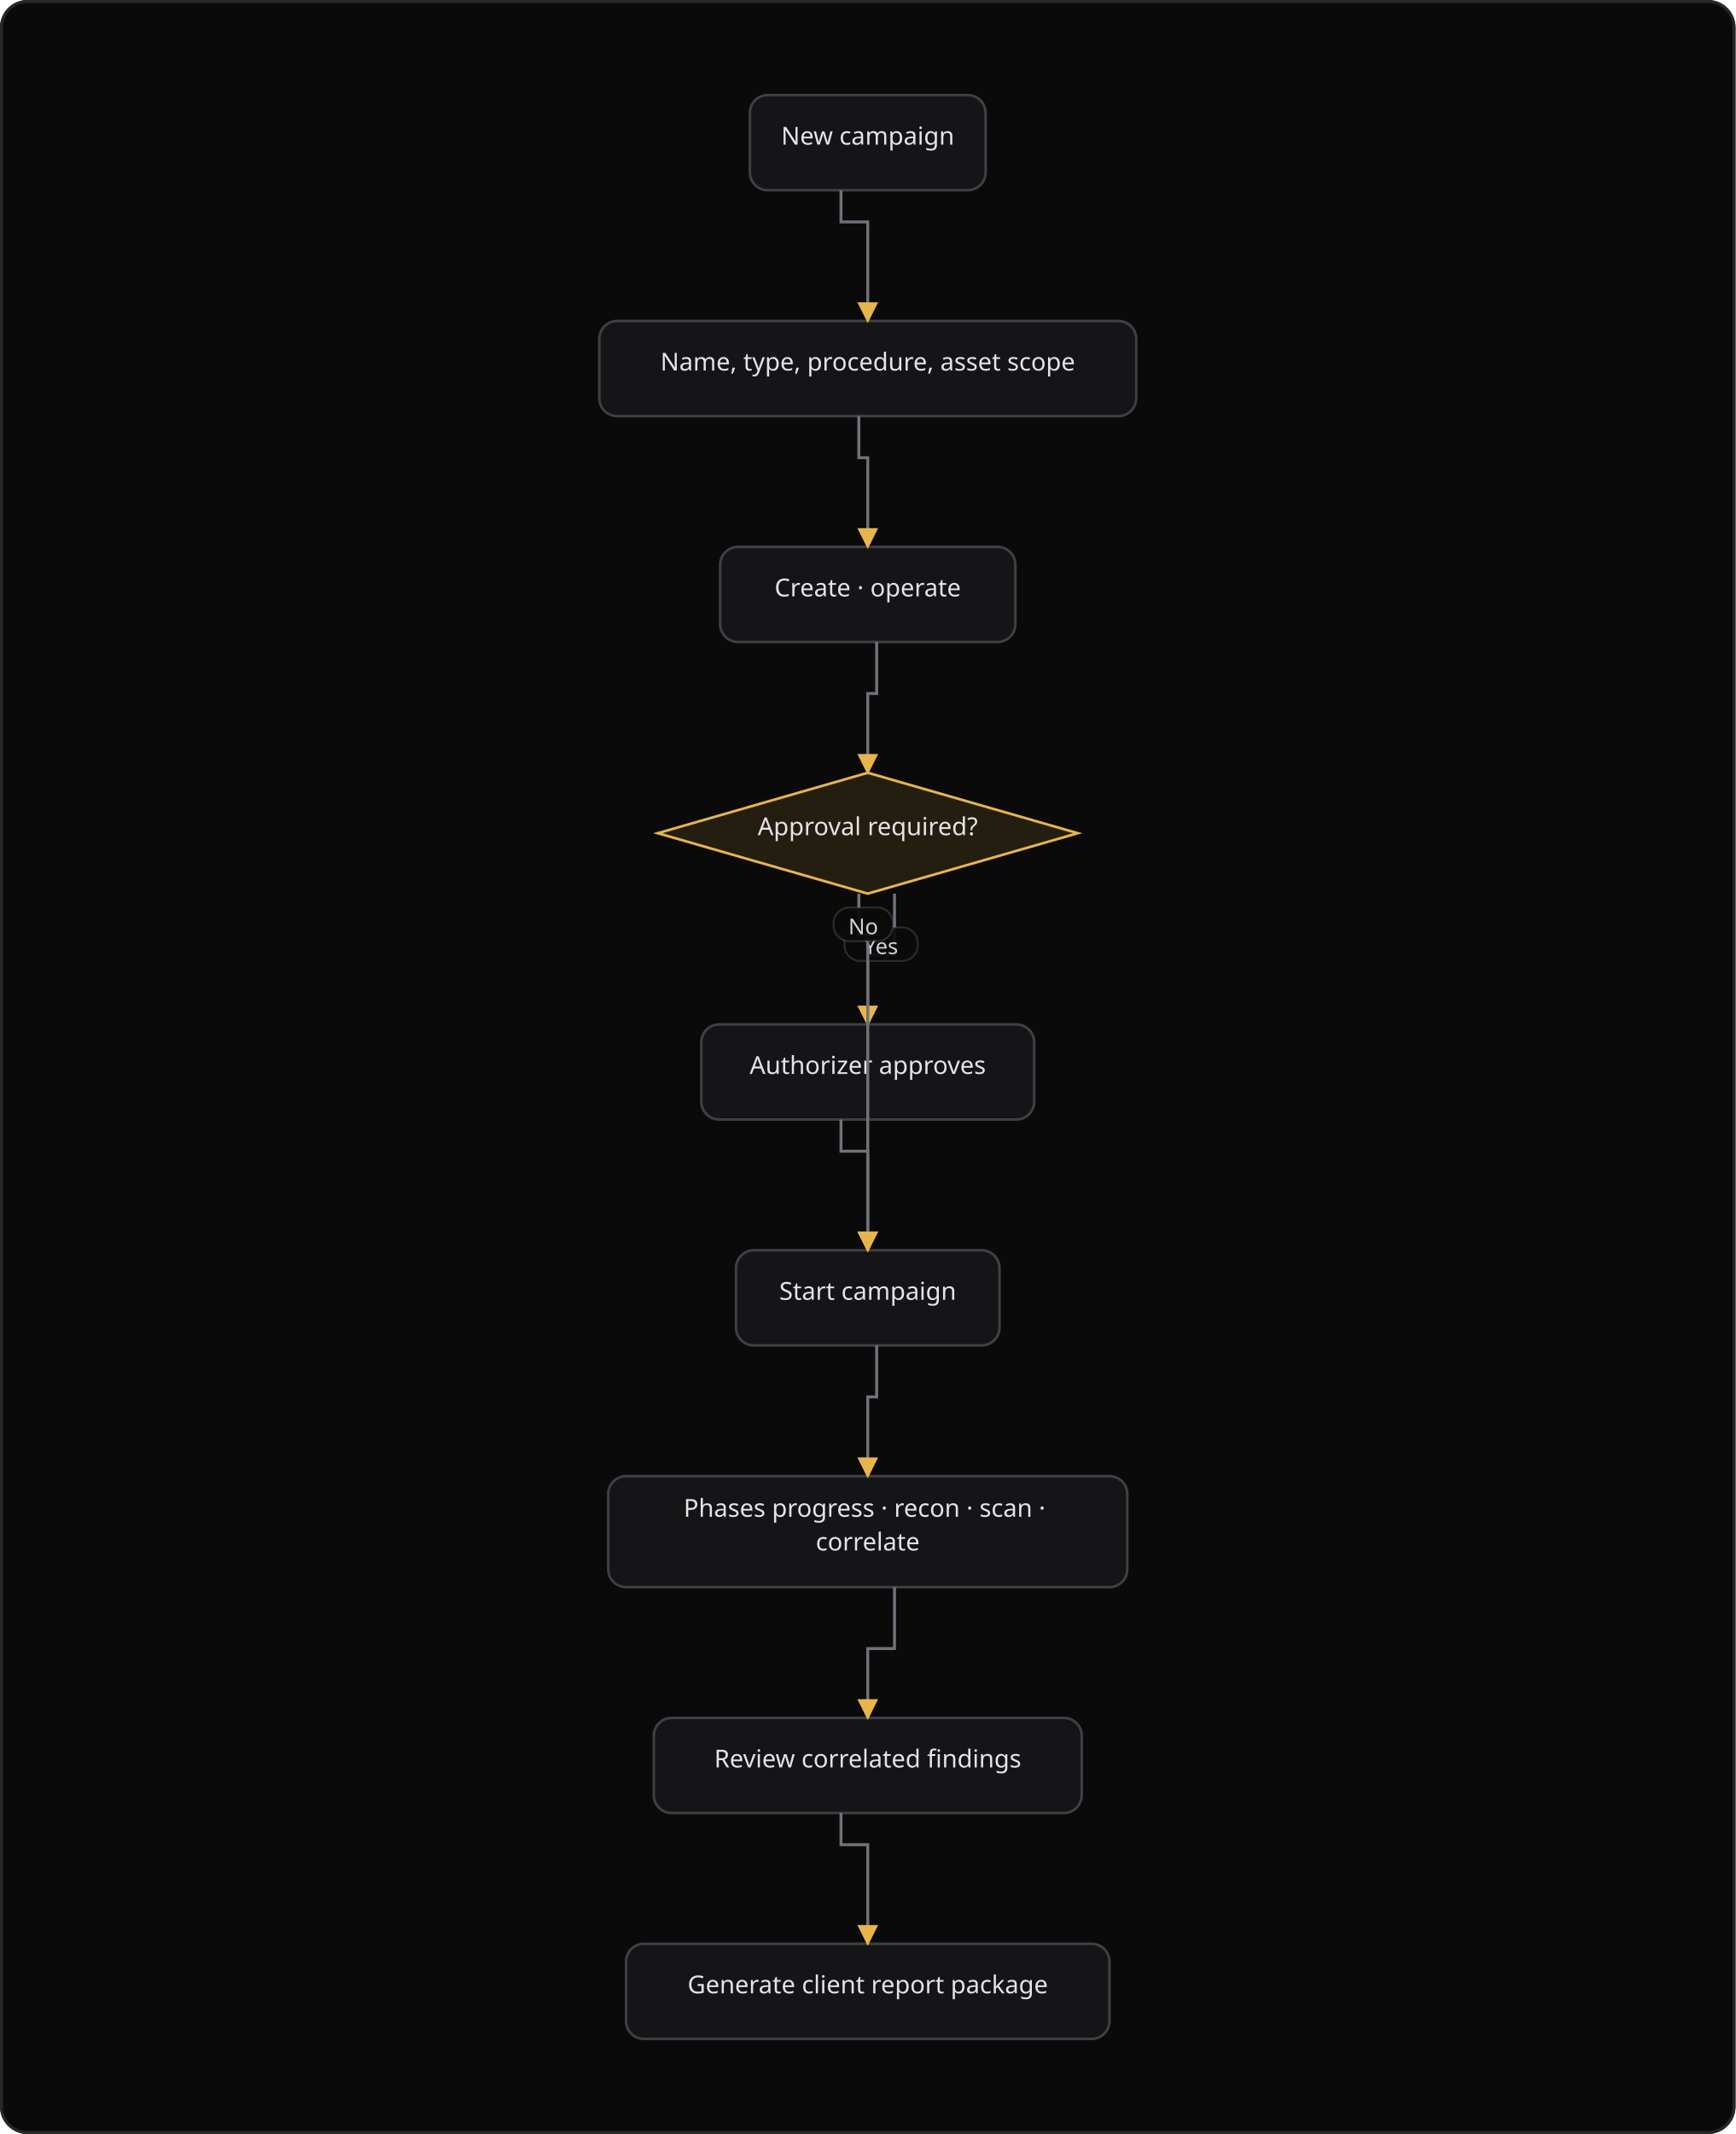
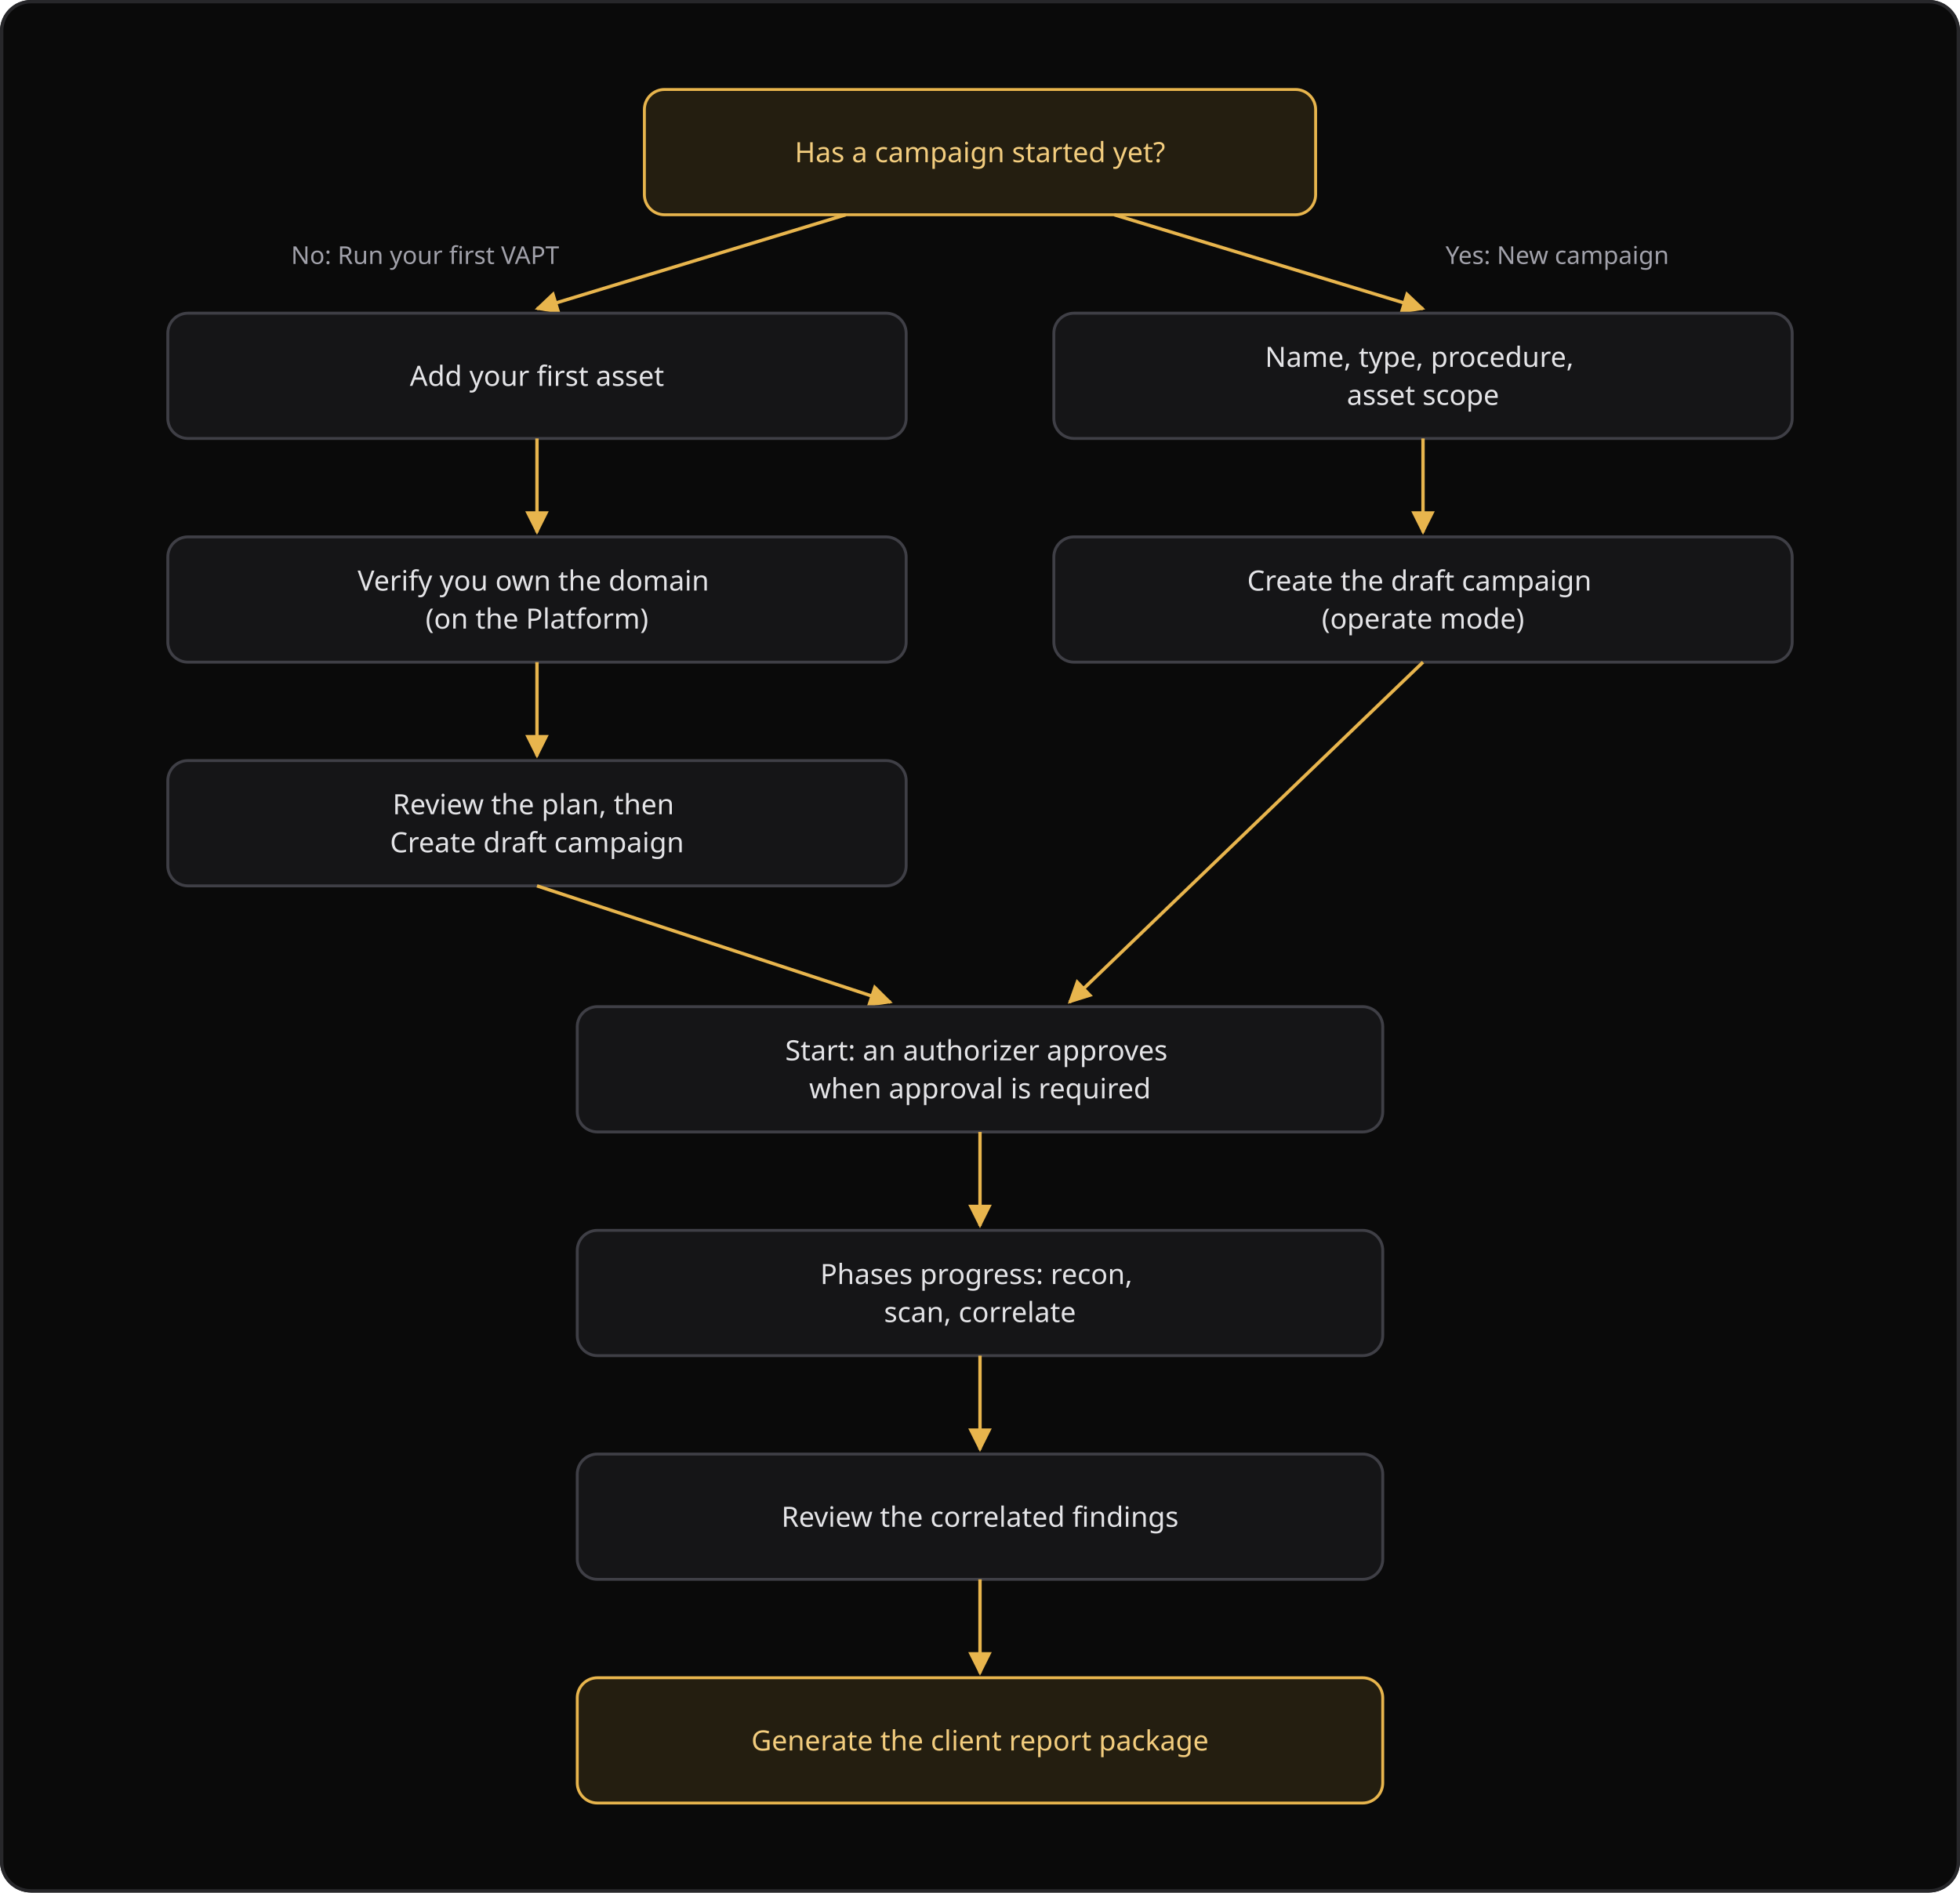
- <svg xmlns="http://www.w3.org/2000/svg" viewBox="0 0 876.0 1077.0" width="876" height="1077" data-diagram="Command Centre: Run a VAPT campaign process flow" role="img" style="max-width:100%;height:auto;display:block;margin:0 auto">
-   <rect x="0" y="0" width="876" height="1077" rx="14" fill="#0A0A0A" />
-   <rect x="0.75" y="0.75" width="874.5" height="1075.5" rx="13" fill="none" stroke="#27272A" stroke-width="1.5" />
+ <svg xmlns="http://www.w3.org/2000/svg" viewBox="0 0 876.0 846.0" width="876" height="846" data-diagram="Command Centre: Run a VAPT campaign process flow" role="img" style="max-width:100%;height:auto;display:block;margin:0 auto">
+   <rect x="0" y="0" width="876" height="846" rx="14" fill="#0A0A0A" />
+   <rect x="0.75" y="0.75" width="874.5" height="844.5" rx="13" fill="none" stroke="#27272A" stroke-width="1.5" />
  <defs>
-     <marker id="flow-arrow-7" viewBox="0 0 10 10" refX="9" refY="5" markerWidth="7" markerHeight="7" orient="auto-start-reverse">
+     <marker id="flow-arrow-cc06c" viewBox="0 0 10 10" refX="9" refY="5" markerWidth="7" markerHeight="7" orient="auto-start-reverse">
      <path d="M0,0 L10,5 L0,10 z" fill="#E8B54D" />
    </marker>
  </defs>
-   <g transform="translate(24 24)">
-     <rect x="354.5" y="24" width="119" height="48" rx="9" fill="#151517" stroke="#3F3F46" stroke-width="1.3" />
-     <text x="414" y="49.0" text-anchor="middle" font-size="12.5" font-family="'Geist Variable',system-ui,sans-serif" fill="#E4E4E7">
-       <tspan x="414" dy="0">New campaign</tspan>
+   <g>
+     <rect x="288.0" y="40" width="300" height="56" rx="9" fill="#241E10" stroke="#E8B54D" stroke-width="1.3" />
+     <text x="438.0" y="72.5" text-anchor="middle" font-size="12.5" font-family="'Geist Variable',system-ui,sans-serif" fill="#F3CD7E">
+       <tspan x="438.0" dy="0">Has a campaign started yet?</tspan>
    </text>
-     <rect x="278.5" y="138" width="271" height="48" rx="9" fill="#151517" stroke="#3F3F46" stroke-width="1.3" />
-     <text x="414" y="163.0" text-anchor="middle" font-size="12.5" font-family="'Geist Variable',system-ui,sans-serif" fill="#E4E4E7">
-       <tspan x="414" dy="0">Name, type, procedure, asset scope</tspan>
+     <line x1="378.0" y1="96" x2="240.0" y2="138" stroke="#E8B54D" stroke-width="1.5" marker-end="url(#flow-arrow-cc06c)" />
+     <line x1="498.0" y1="96" x2="636.0" y2="138" stroke="#E8B54D" stroke-width="1.5" marker-end="url(#flow-arrow-cc06c)" />
+     <text x="190.0" y="118" text-anchor="middle" font-size="11" font-family="'Geist Variable',system-ui,sans-serif" fill="#A1A1AA">No: Run your first VAPT</text>
+     <text x="696.0" y="118" text-anchor="middle" font-size="11" font-family="'Geist Variable',system-ui,sans-serif" fill="#A1A1AA">Yes: New campaign</text>
+     <rect x="75.0" y="140" width="330" height="56" rx="9" fill="#151517" stroke="#3F3F46" stroke-width="1.3" />
+     <text x="240.0" y="172.5" text-anchor="middle" font-size="12.5" font-family="'Geist Variable',system-ui,sans-serif" fill="#E4E4E7">
+       <tspan x="240.0" dy="0">Add your first asset</tspan>
    </text>
-     <rect x="339.5" y="252" width="149" height="48" rx="9" fill="#151517" stroke="#3F3F46" stroke-width="1.3" />
-     <text x="414" y="277.0" text-anchor="middle" font-size="12.5" font-family="'Geist Variable',system-ui,sans-serif" fill="#E4E4E7">
-       <tspan x="414" dy="0">Create · operate</tspan>
+     <line x1="240.0" y1="196" x2="240.0" y2="238" stroke="#E8B54D" stroke-width="1.5" marker-end="url(#flow-arrow-cc06c)" />
+     <rect x="75.0" y="240" width="330" height="56" rx="9" fill="#151517" stroke="#3F3F46" stroke-width="1.3" />
+     <text x="240.0" y="264.0" text-anchor="middle" font-size="12.5" font-family="'Geist Variable',system-ui,sans-serif" fill="#E4E4E7">
+       <tspan x="240.0" dy="0">Verify you own the domain</tspan>
+       <tspan x="240.0" dy="17">(on the Platform)</tspan>
    </text>
-     <polygon points="414,366 520,396.5 414,427 308,396.5" fill="#241E10" stroke="#E8B54D" stroke-width="1.3" />
-     <text x="414" y="397.5" text-anchor="middle" font-size="12.5" font-family="'Geist Variable',system-ui,sans-serif" fill="#E4E4E7">
-       <tspan x="414" dy="0">Approval required?</tspan>
+     <line x1="240.0" y1="296" x2="240.0" y2="338" stroke="#E8B54D" stroke-width="1.5" marker-end="url(#flow-arrow-cc06c)" />
+     <rect x="75.0" y="340" width="330" height="56" rx="9" fill="#151517" stroke="#3F3F46" stroke-width="1.3" />
+     <text x="240.0" y="364.0" text-anchor="middle" font-size="12.5" font-family="'Geist Variable',system-ui,sans-serif" fill="#E4E4E7">
+       <tspan x="240.0" dy="0">Review the plan, then</tspan>
+       <tspan x="240.0" dy="17">Create draft campaign</tspan>
    </text>
-     <rect x="330" y="493" width="168" height="48" rx="9" fill="#151517" stroke="#3F3F46" stroke-width="1.3" />
-     <text x="414" y="518.0" text-anchor="middle" font-size="12.5" font-family="'Geist Variable',system-ui,sans-serif" fill="#E4E4E7">
-       <tspan x="414" dy="0">Authorizer approves</tspan>
+     <rect x="471.0" y="140" width="330" height="56" rx="9" fill="#151517" stroke="#3F3F46" stroke-width="1.3" />
+     <text x="636.0" y="164.0" text-anchor="middle" font-size="12.5" font-family="'Geist Variable',system-ui,sans-serif" fill="#E4E4E7">
+       <tspan x="636.0" dy="0">Name, type, procedure,</tspan>
+       <tspan x="636.0" dy="17">asset scope</tspan>
    </text>
-     <rect x="347.5" y="607" width="133" height="48" rx="9" fill="#151517" stroke="#3F3F46" stroke-width="1.3" />
-     <text x="414" y="632.0" text-anchor="middle" font-size="12.5" font-family="'Geist Variable',system-ui,sans-serif" fill="#E4E4E7">
-       <tspan x="414" dy="0">Start campaign</tspan>
+     <line x1="636.0" y1="196" x2="636.0" y2="238" stroke="#E8B54D" stroke-width="1.5" marker-end="url(#flow-arrow-cc06c)" />
+     <rect x="471.0" y="240" width="330" height="56" rx="9" fill="#151517" stroke="#3F3F46" stroke-width="1.3" />
+     <text x="636.0" y="264.0" text-anchor="middle" font-size="12.5" font-family="'Geist Variable',system-ui,sans-serif" fill="#E4E4E7">
+       <tspan x="636.0" dy="0">Create the draft campaign</tspan>
+       <tspan x="636.0" dy="17">(operate mode)</tspan>
    </text>
-     <rect x="283" y="721" width="262" height="56" rx="9" fill="#151517" stroke="#3F3F46" stroke-width="1.3" />
-     <text x="414" y="741.5" text-anchor="middle" font-size="12.5" font-family="'Geist Variable',system-ui,sans-serif" fill="#E4E4E7">
-       <tspan x="414" dy="0">Phases progress · recon · scan ·</tspan>
-       <tspan x="414" dy="17">correlate</tspan>
+     <line x1="240.0" y1="396" x2="398.0" y2="448" stroke="#E8B54D" stroke-width="1.5" marker-end="url(#flow-arrow-cc06c)" />
+     <line x1="636.0" y1="296" x2="478.0" y2="448" stroke="#E8B54D" stroke-width="1.5" marker-end="url(#flow-arrow-cc06c)" />
+     <rect x="258.0" y="450" width="360" height="56" rx="9" fill="#151517" stroke="#3F3F46" stroke-width="1.3" />
+     <text x="438.0" y="474.0" text-anchor="middle" font-size="12.5" font-family="'Geist Variable',system-ui,sans-serif" fill="#E4E4E7">
+       <tspan x="438.0" dy="0">Start: an authorizer approves</tspan>
+       <tspan x="438.0" dy="17">when approval is required</tspan>
    </text>
-     <rect x="306" y="843" width="216" height="48" rx="9" fill="#151517" stroke="#3F3F46" stroke-width="1.3" />
-     <text x="414" y="868.0" text-anchor="middle" font-size="12.5" font-family="'Geist Variable',system-ui,sans-serif" fill="#E4E4E7">
-       <tspan x="414" dy="0">Review correlated findings</tspan>
+     <line x1="438.0" y1="506" x2="438.0" y2="548" stroke="#E8B54D" stroke-width="1.5" marker-end="url(#flow-arrow-cc06c)" />
+     <rect x="258.0" y="550" width="360" height="56" rx="9" fill="#151517" stroke="#3F3F46" stroke-width="1.3" />
+     <text x="438.0" y="574.0" text-anchor="middle" font-size="12.5" font-family="'Geist Variable',system-ui,sans-serif" fill="#E4E4E7">
+       <tspan x="438.0" dy="0">Phases progress: recon,</tspan>
+       <tspan x="438.0" dy="17">scan, correlate</tspan>
    </text>
-     <rect x="292" y="957" width="244" height="48" rx="9" fill="#151517" stroke="#3F3F46" stroke-width="1.3" />
-     <text x="414" y="982.0" text-anchor="middle" font-size="12.5" font-family="'Geist Variable',system-ui,sans-serif" fill="#E4E4E7">
-       <tspan x="414" dy="0">Generate client report package</tspan>
+     <line x1="438.0" y1="606" x2="438.0" y2="648" stroke="#E8B54D" stroke-width="1.5" marker-end="url(#flow-arrow-cc06c)" />
+     <rect x="258.0" y="650" width="360" height="56" rx="9" fill="#151517" stroke="#3F3F46" stroke-width="1.3" />
+     <text x="438.0" y="682.5" text-anchor="middle" font-size="12.5" font-family="'Geist Variable',system-ui,sans-serif" fill="#E4E4E7">
+       <tspan x="438.0" dy="0">Review the correlated findings</tspan>
    </text>
-     <path d="M 400.5 72.0 L 400.5 88.0 L 414.0 88.0 L 414.0 138.0" fill="none" stroke="#71717A" stroke-width="1.5" marker-end="url(#flow-arrow-7)" />
-     <path d="M 409.5 186.0 L 409.5 207.0 L 414.0 207.0 L 414.0 252.0" fill="none" stroke="#71717A" stroke-width="1.5" marker-end="url(#flow-arrow-7)" />
-     <path d="M 418.5 300.0 L 418.5 326.0 L 414.0 326.0 L 414.0 366.0" fill="none" stroke="#71717A" stroke-width="1.5" marker-end="url(#flow-arrow-7)" />
-     <path d="M 427.5 427.0 L 427.5 458.0 L 414.0 458.0 L 414.0 493.0" fill="none" stroke="#71717A" stroke-width="1.5" marker-end="url(#flow-arrow-7)" />
-     <g>
-       <rect x="402.25" y="444" width="37" height="17" rx="8" fill="#0A0A0A" opacity="0.92" stroke="#71717A" stroke-opacity="0.35" />
-       <text x="420.75" y="457.5" text-anchor="middle" font-size="11" font-family="'Geist Variable',system-ui,sans-serif" fill="#D4D4D8">Yes</text>
-     </g>
-     <path d="M 400.5 541.0 L 400.5 557.0 L 414.0 557.0 L 414.0 607.0" fill="none" stroke="#71717A" stroke-width="1.5" marker-end="url(#flow-arrow-7)" />
-     <path d="M 409.5 427.0 L 409.5 448.0 L 414.0 448.0 L 414.0 607.0" fill="none" stroke="#71717A" stroke-width="1.5" marker-end="url(#flow-arrow-7)" />
-     <g>
-       <rect x="396.75" y="434" width="30" height="17" rx="8" fill="#0A0A0A" opacity="0.92" stroke="#71717A" stroke-opacity="0.35" />
-       <text x="411.75" y="447.5" text-anchor="middle" font-size="11" font-family="'Geist Variable',system-ui,sans-serif" fill="#D4D4D8">No</text>
-     </g>
-     <path d="M 418.5 655.0 L 418.5 681.0 L 414.0 681.0 L 414.0 721.0" fill="none" stroke="#71717A" stroke-width="1.5" marker-end="url(#flow-arrow-7)" />
-     <path d="M 427.5 777.0 L 427.5 808.0 L 414.0 808.0 L 414.0 843.0" fill="none" stroke="#71717A" stroke-width="1.5" marker-end="url(#flow-arrow-7)" />
-     <path d="M 400.5 891.0 L 400.5 907.0 L 414.0 907.0 L 414.0 957.0" fill="none" stroke="#71717A" stroke-width="1.5" marker-end="url(#flow-arrow-7)" />
+     <line x1="438.0" y1="706" x2="438.0" y2="748" stroke="#E8B54D" stroke-width="1.5" marker-end="url(#flow-arrow-cc06c)" />
+     <rect x="258.0" y="750" width="360" height="56" rx="9" fill="#241E10" stroke="#E8B54D" stroke-width="1.3" />
+     <text x="438.0" y="782.5" text-anchor="middle" font-size="12.5" font-family="'Geist Variable',system-ui,sans-serif" fill="#F3CD7E">
+       <tspan x="438.0" dy="0">Generate the client report package</tspan>
+     </text>
  </g>
</svg>
